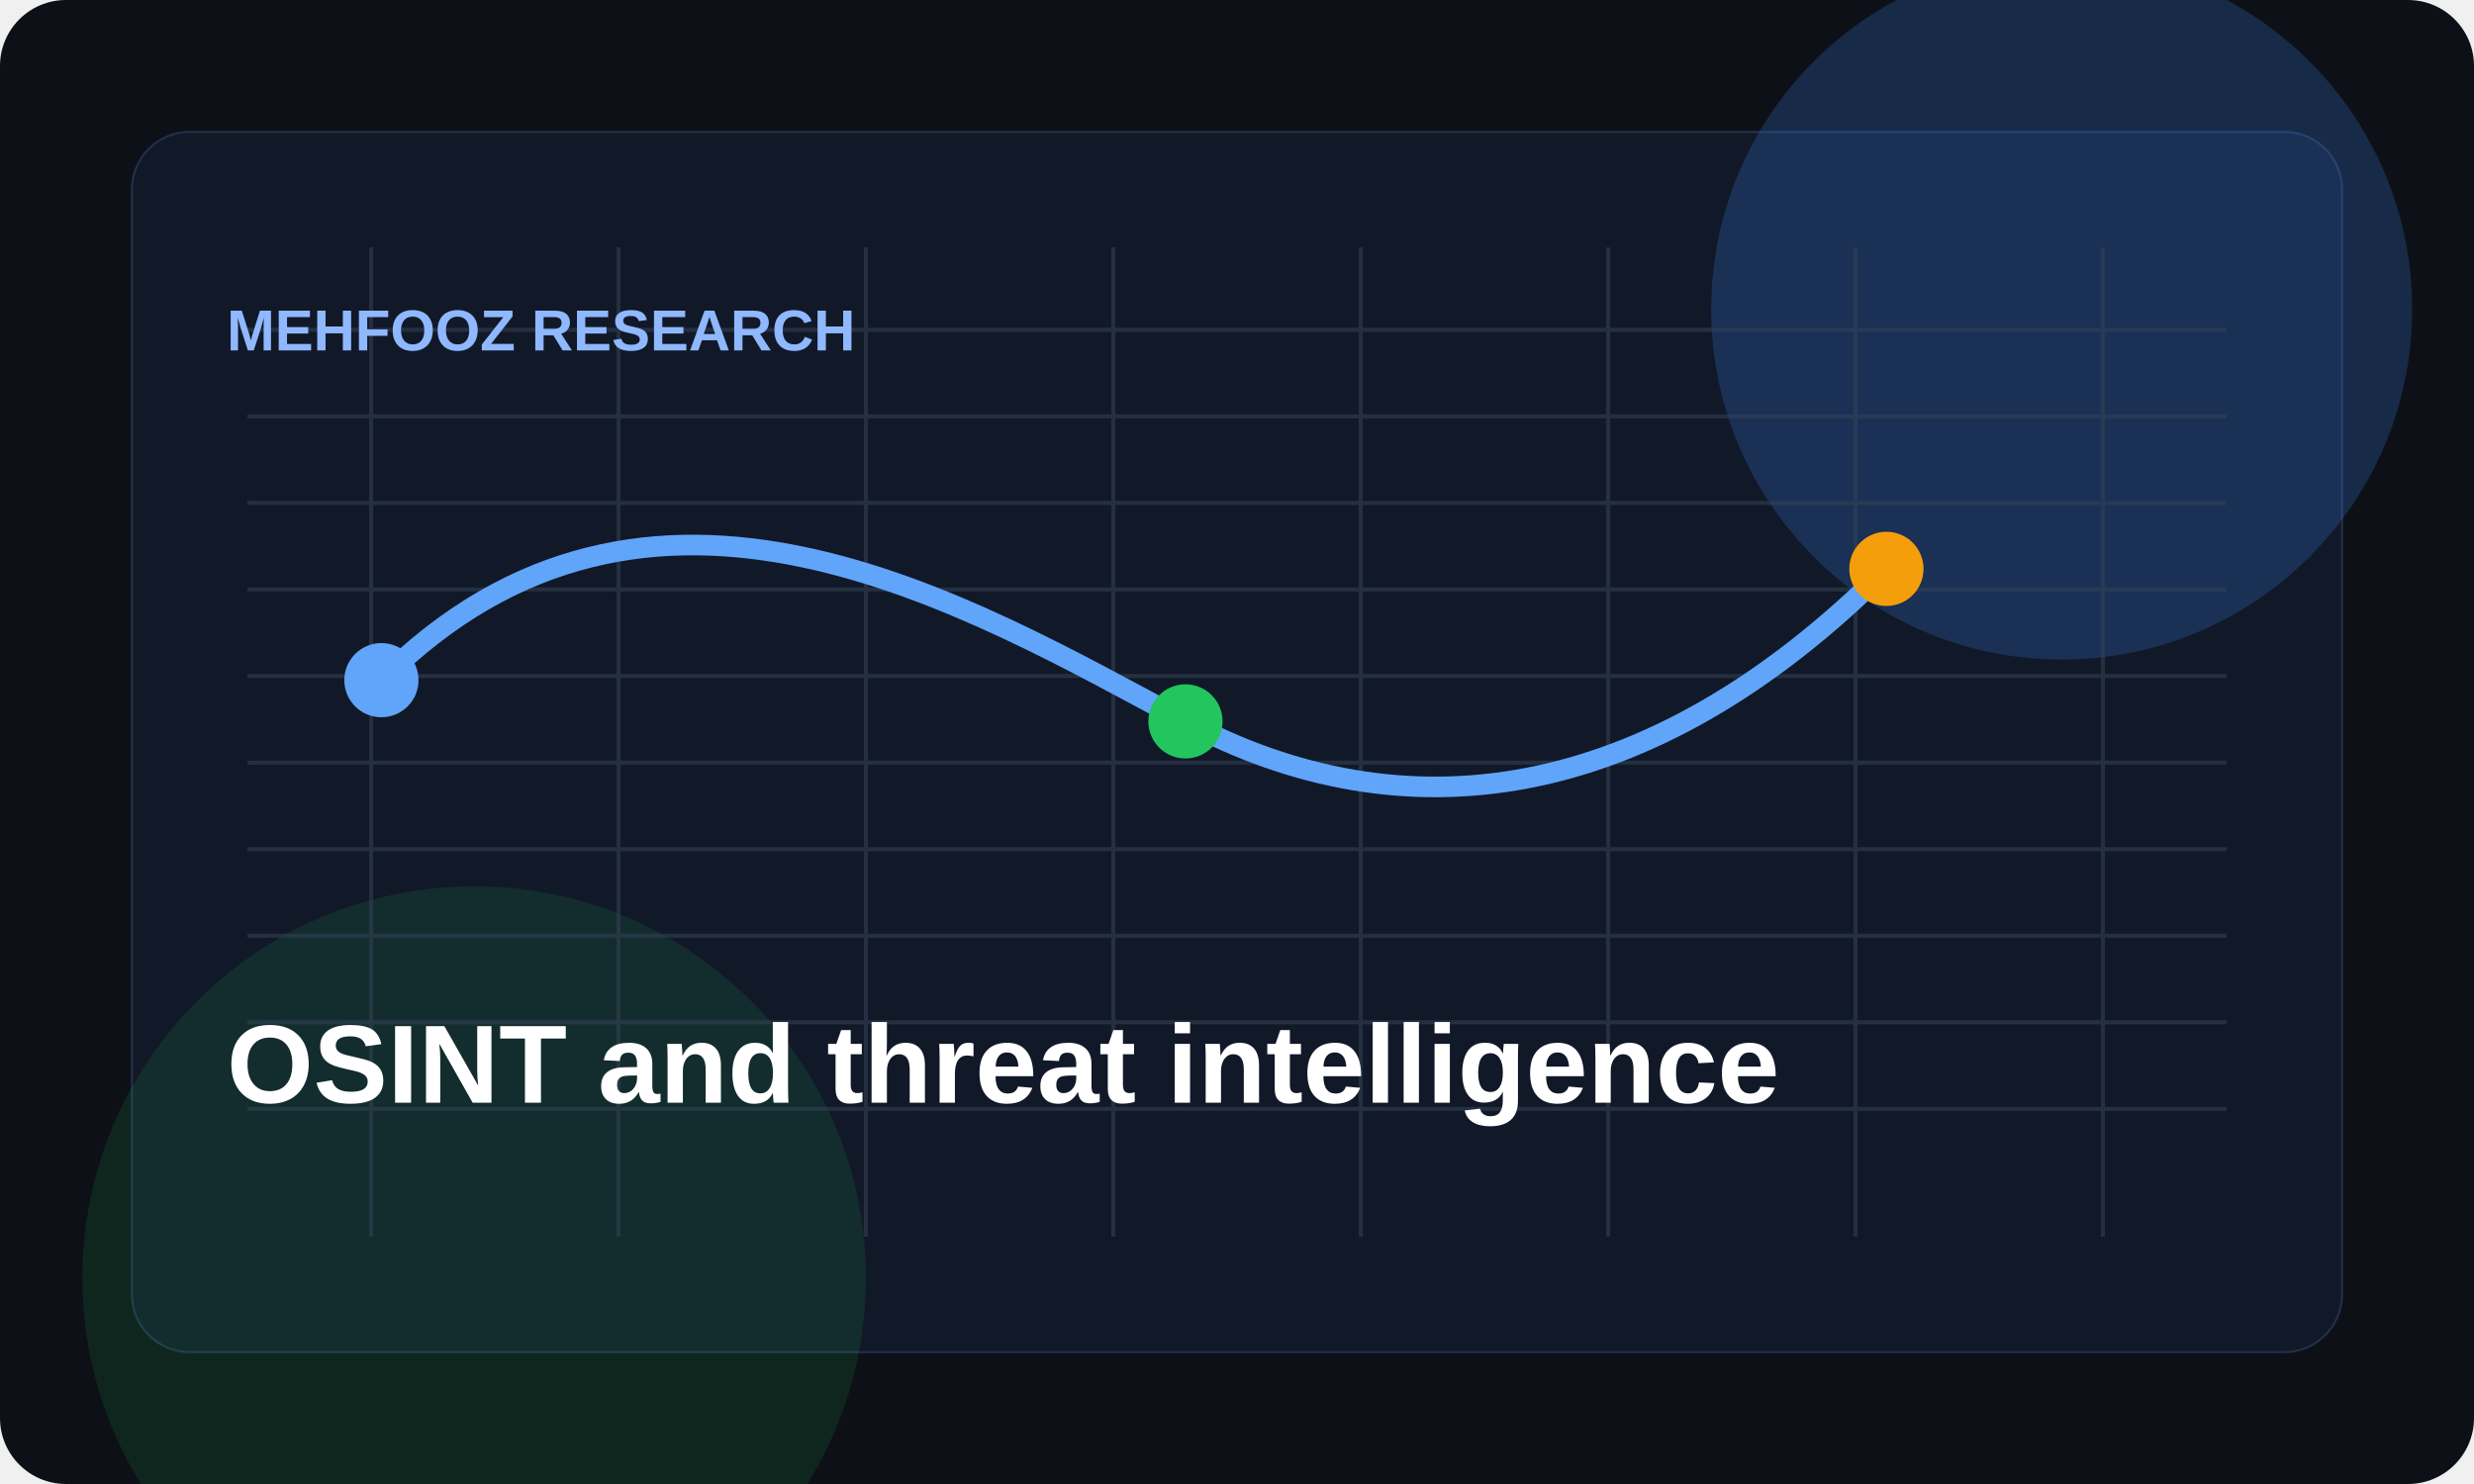
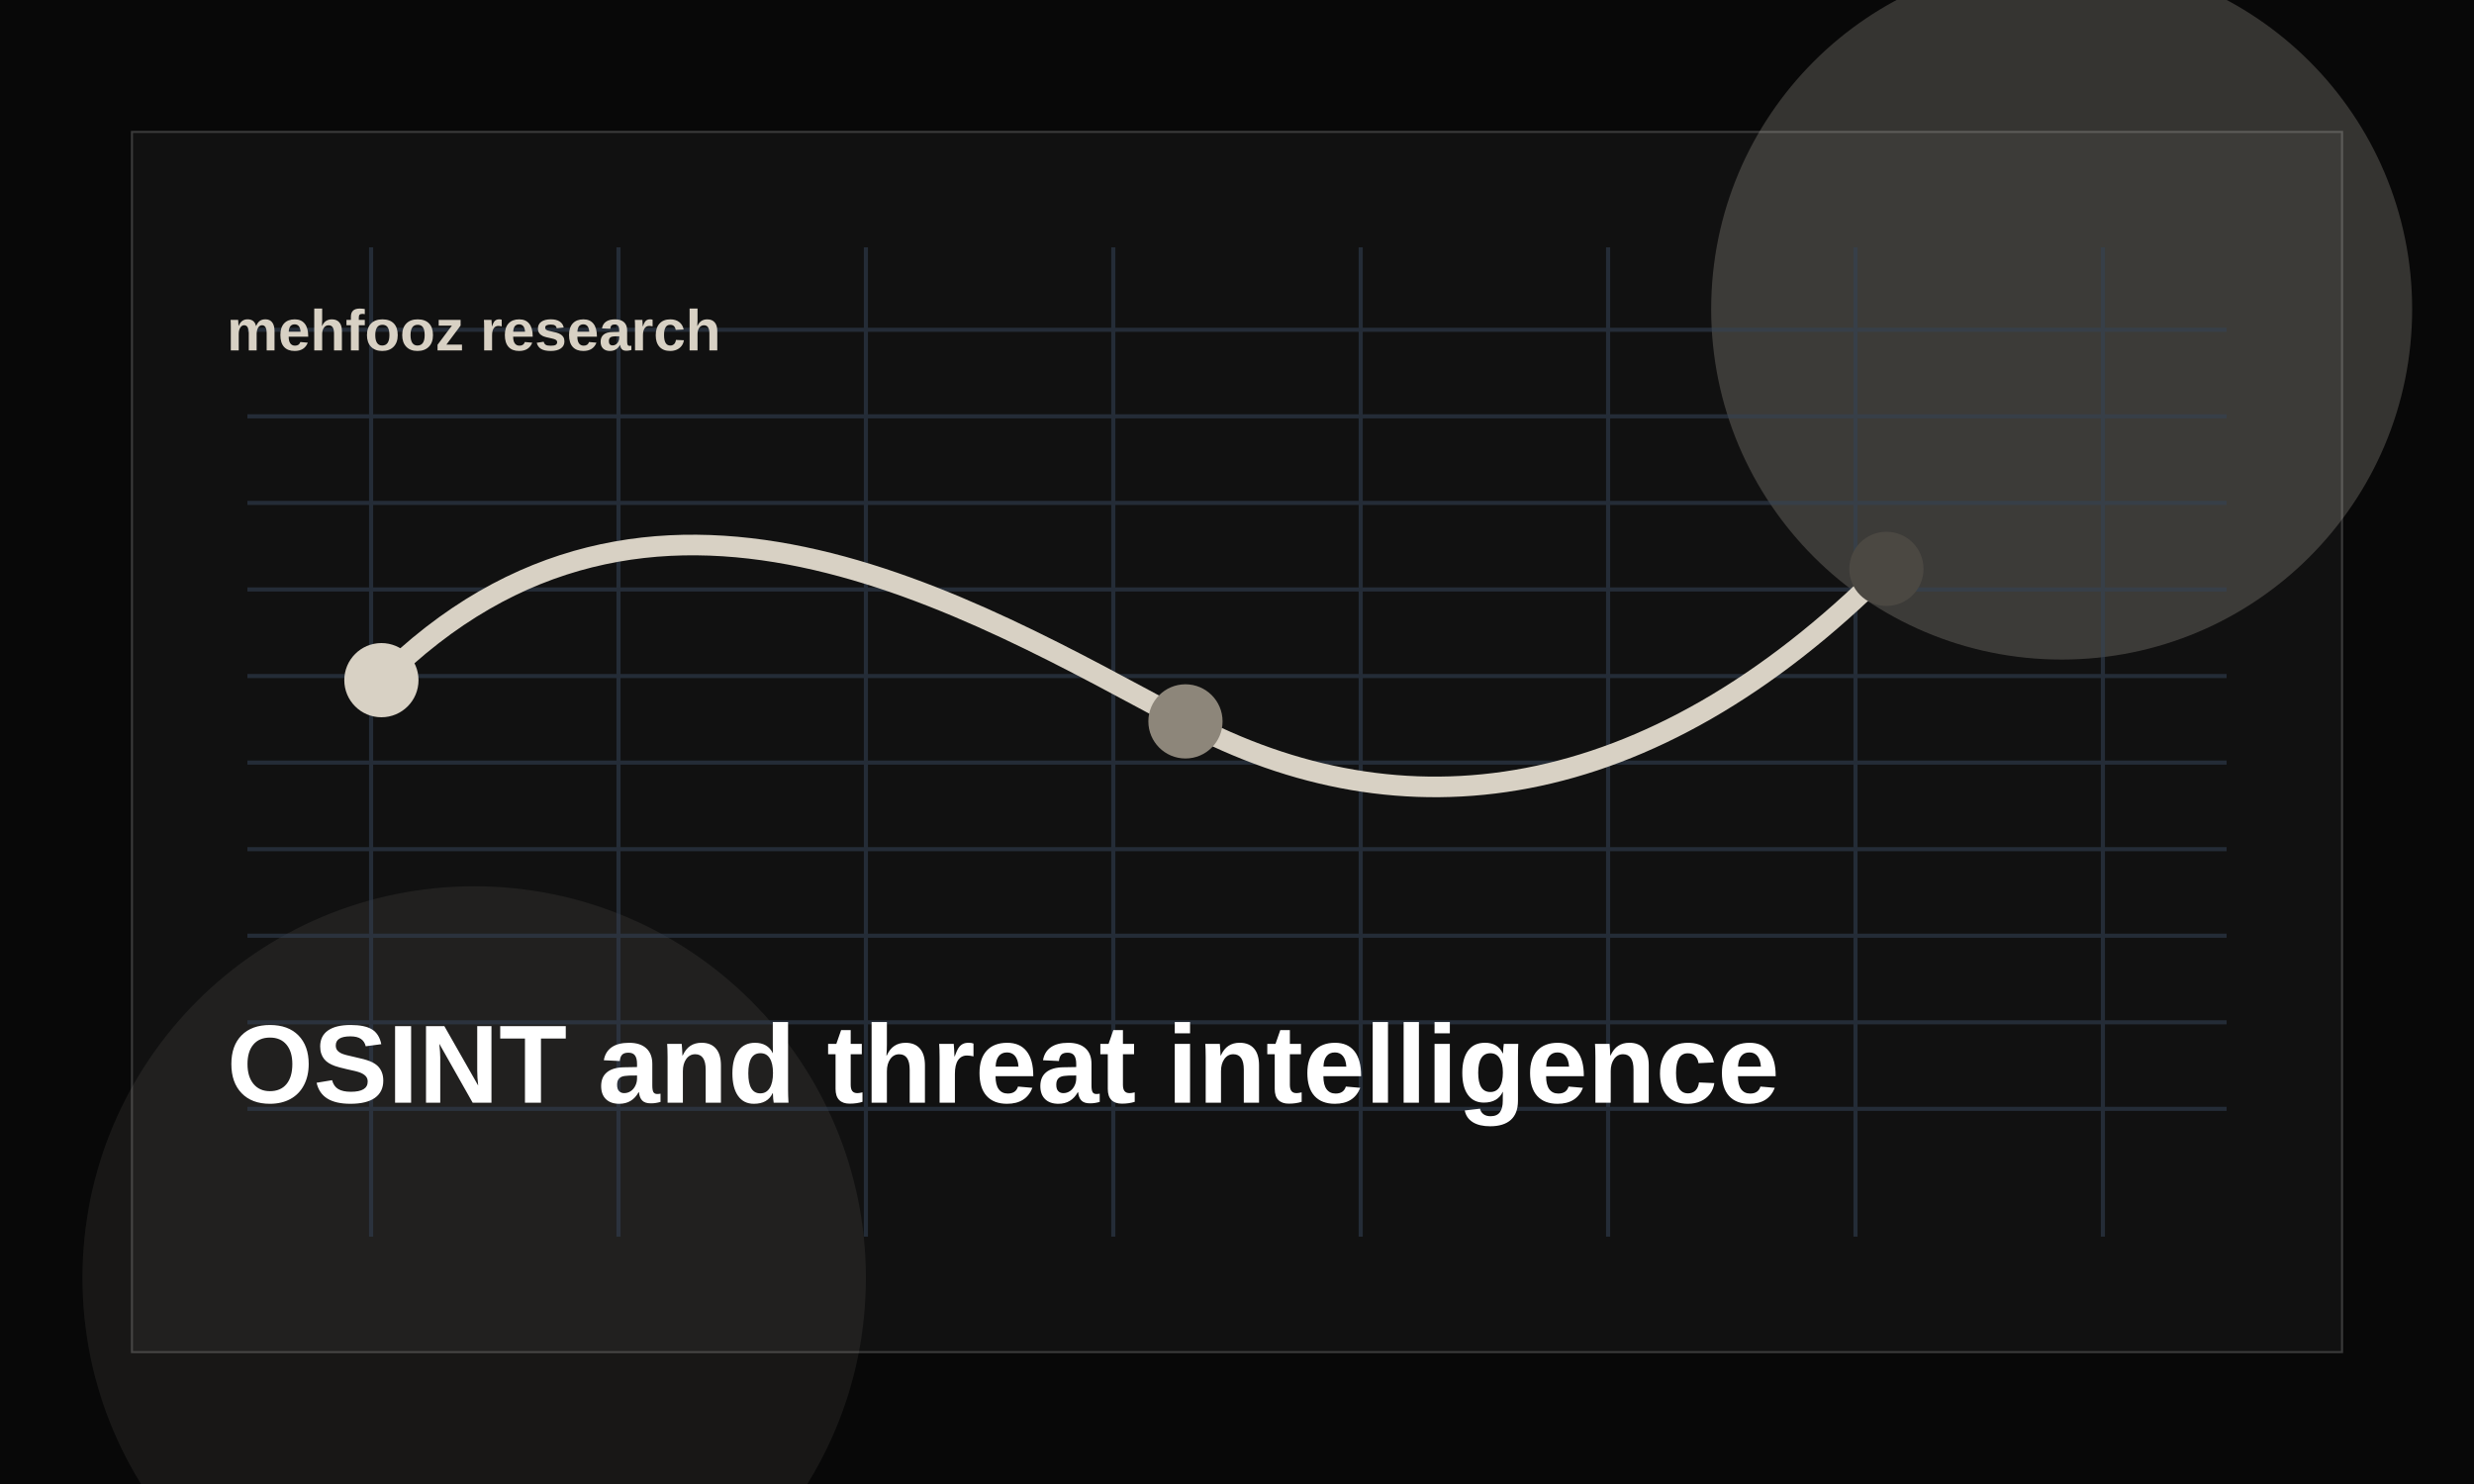
<svg xmlns="http://www.w3.org/2000/svg" viewBox="0 0 1200 720" role="img" aria-label="OSINT and threat intelligence illustration">
-   <rect width="1200" height="720" rx="32" fill="#0d1117" />
-   <rect x="64" y="64" width="1072" height="592" rx="28" fill="#111827" stroke="#22304a" />
-   <circle cx="1000" cy="150" r="170" fill="#3b82f6" opacity=".22" />
-   <circle cx="230" cy="620" r="190" fill="#22c55e" opacity=".12" />
+   <rect width="1200" height="720" fill="#080808" />
+   <rect x="64" y="64" width="1072" height="592" fill="#111111" stroke="#3a3a3a" />
+   <circle cx="1000" cy="150" r="170" fill="#d8d1c4" opacity=".22" />
+   <circle cx="230" cy="620" r="190" fill="#d8d1c4" opacity=".08" />
  <g stroke="#334155" stroke-width="2" opacity=".55">
    <path d="M120 160 H1080" />
    <path d="M120 202 H1080" />
    <path d="M120 244 H1080" />
    <path d="M120 286 H1080" />
    <path d="M120 328 H1080" />
    <path d="M120 370 H1080" />
    <path d="M120 412 H1080" />
    <path d="M120 454 H1080" />
    <path d="M120 496 H1080" />
    <path d="M120 538 H1080" />
    <path d="M180 120 V600" />
    <path d="M300 120 V600" />
    <path d="M420 120 V600" />
    <path d="M540 120 V600" />
    <path d="M660 120 V600" />
    <path d="M780 120 V600" />
    <path d="M900 120 V600" />
    <path d="M1020 120 V600" />
  </g>
-   <path d="M185 330c130-130 285-36 390 20s224 42 340-74" fill="none" stroke="#60a5fa" stroke-width="10" />
-   <circle cx="185" cy="330" r="18" fill="#60a5fa" />
-   <circle cx="575" cy="350" r="18" fill="#22c55e" />
-   <circle cx="915" cy="276" r="18" fill="#f59e0b" />
-   <text x="110" y="170" fill="#8fb8ff" font-family="Arial, sans-serif" font-size="28" font-weight="700">MEHFOOZ RESEARCH</text>
+   <path d="M185 330c130-130 285-36 390 20s224 42 340-74" fill="none" stroke="#d8d1c4" stroke-width="10" />
+   <circle cx="185" cy="330" r="18" fill="#d8d1c4" />
+   <circle cx="575" cy="350" r="18" fill="#8d867a" />
+   <circle cx="915" cy="276" r="18" fill="#4b4842" />
+   <text x="110" y="170" fill="#d8d1c4" font-family="Arial, sans-serif" font-size="28" font-weight="700">mehfooz research</text>
  <text x="110" y="535" fill="#ffffff" font-family="Arial, sans-serif" font-size="54" font-weight="800">OSINT and threat intelligence</text>
</svg>
